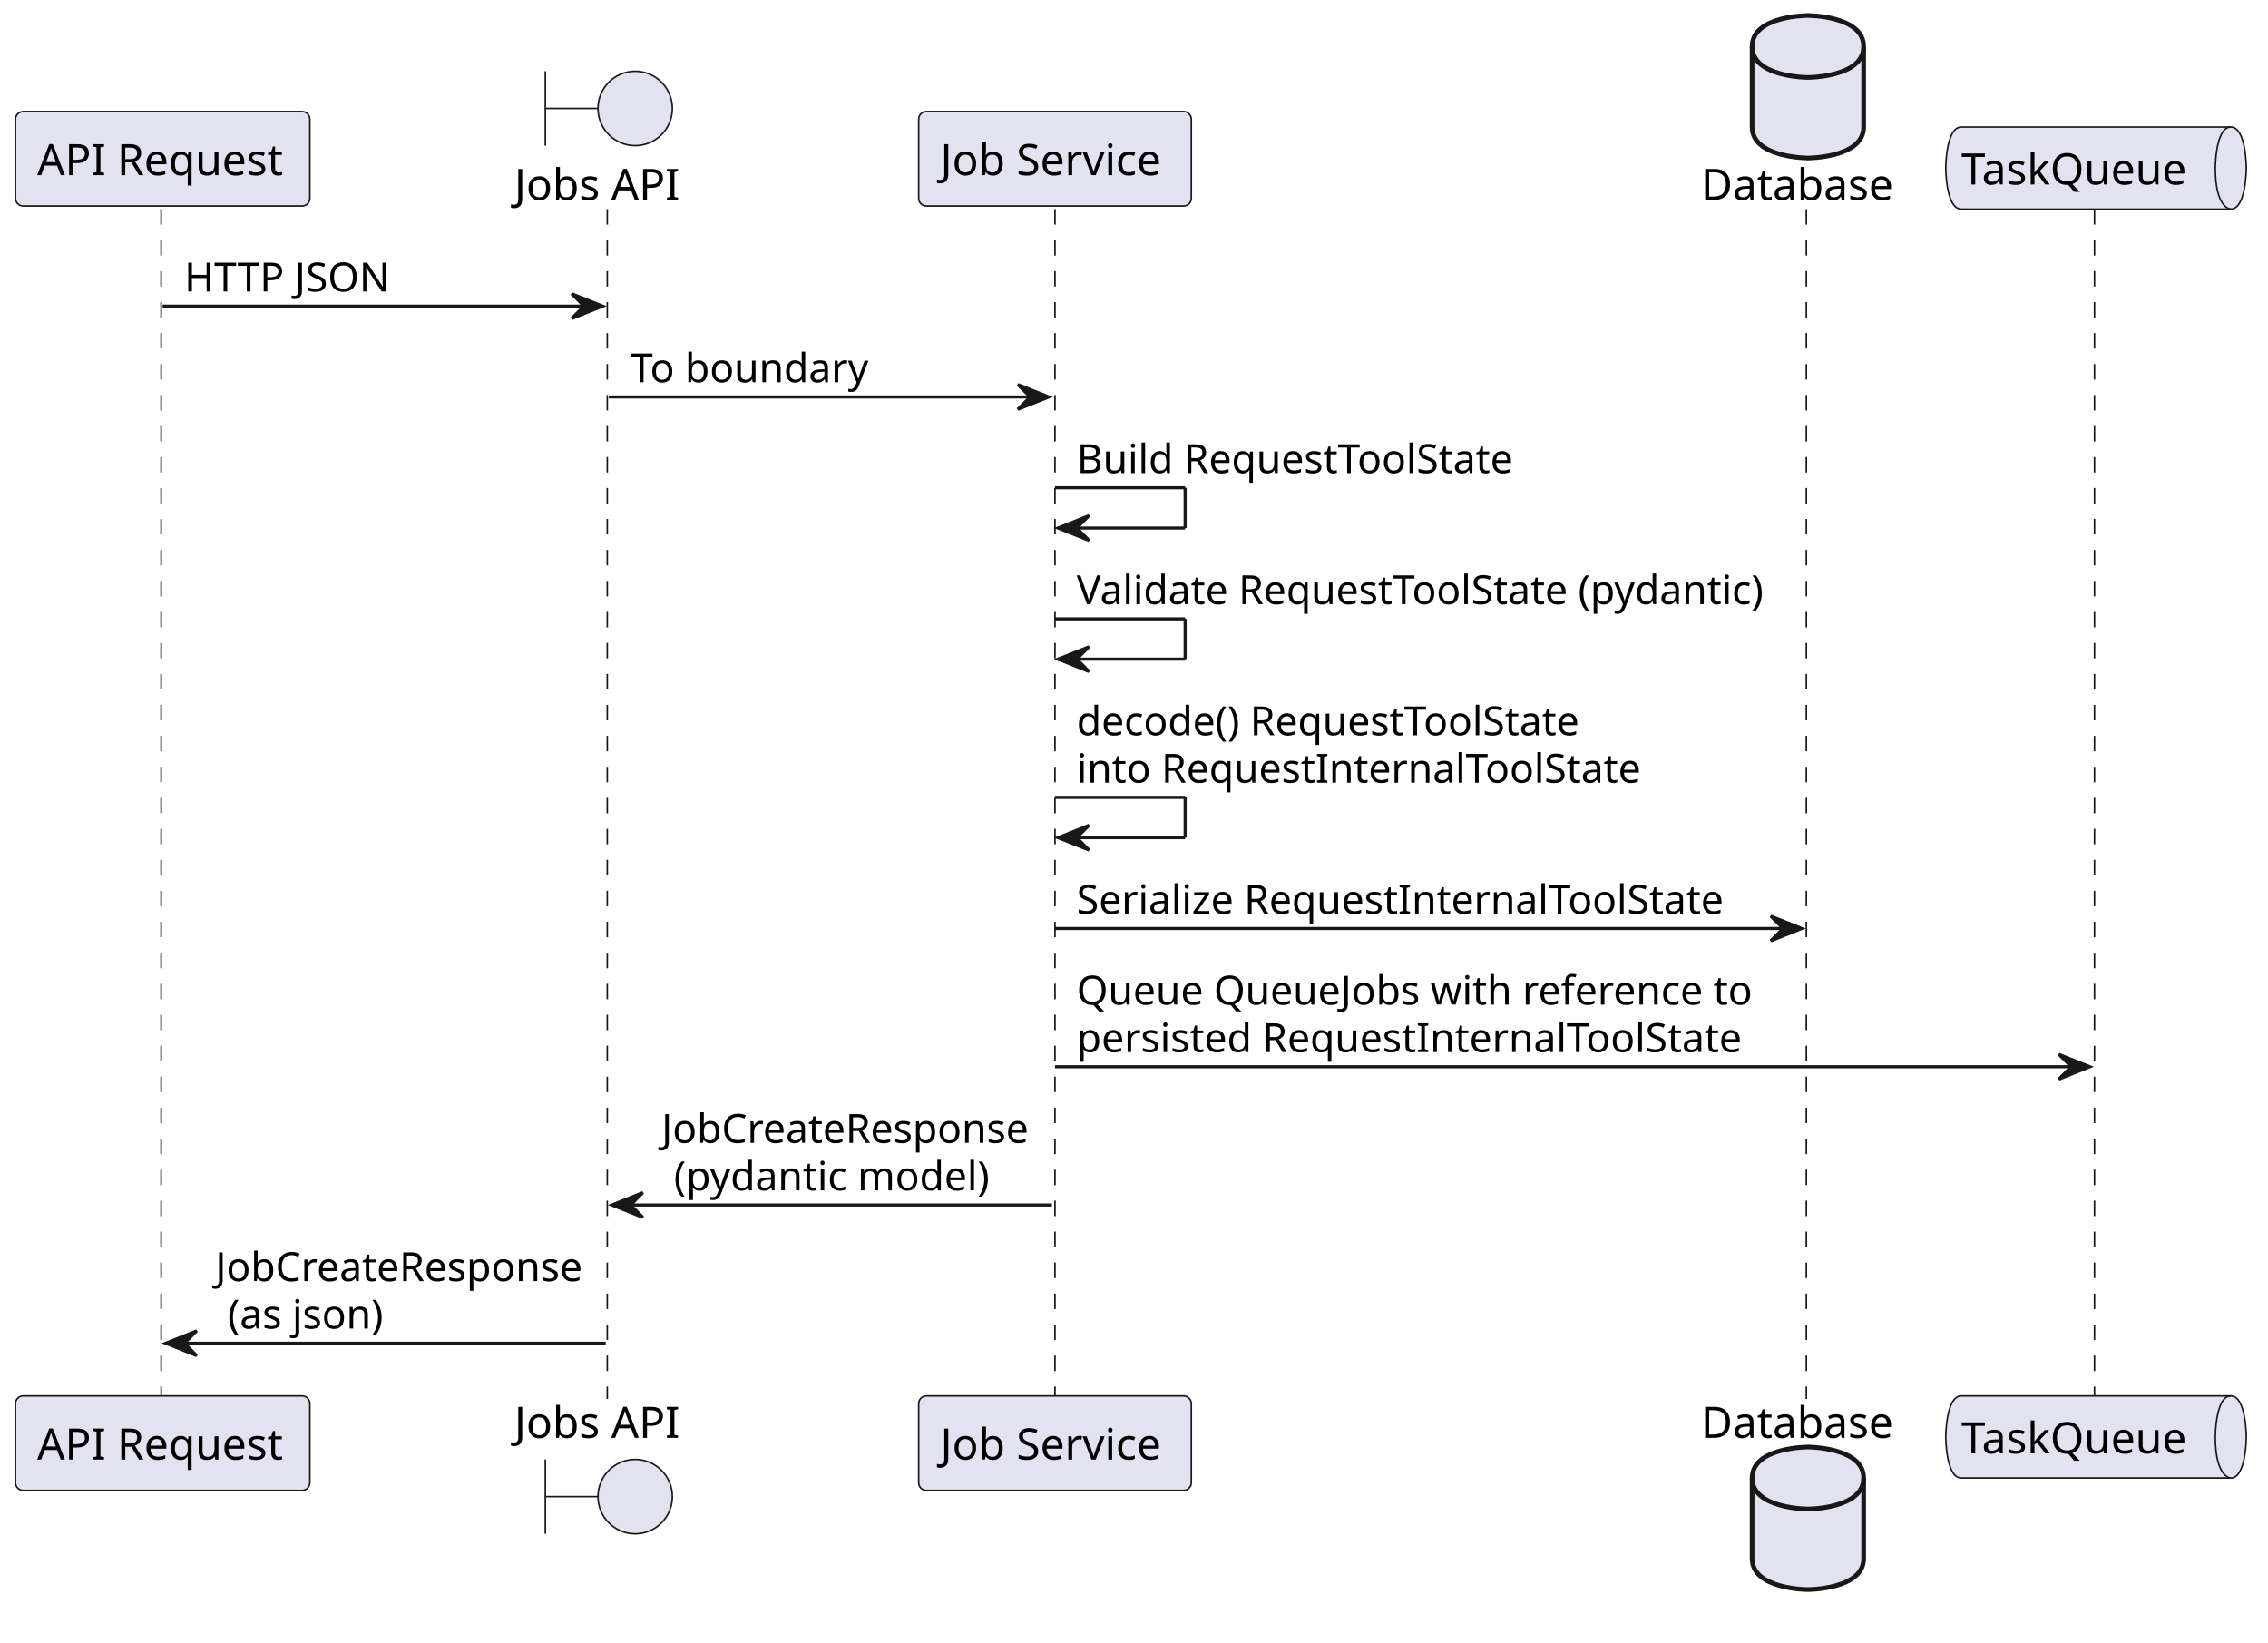
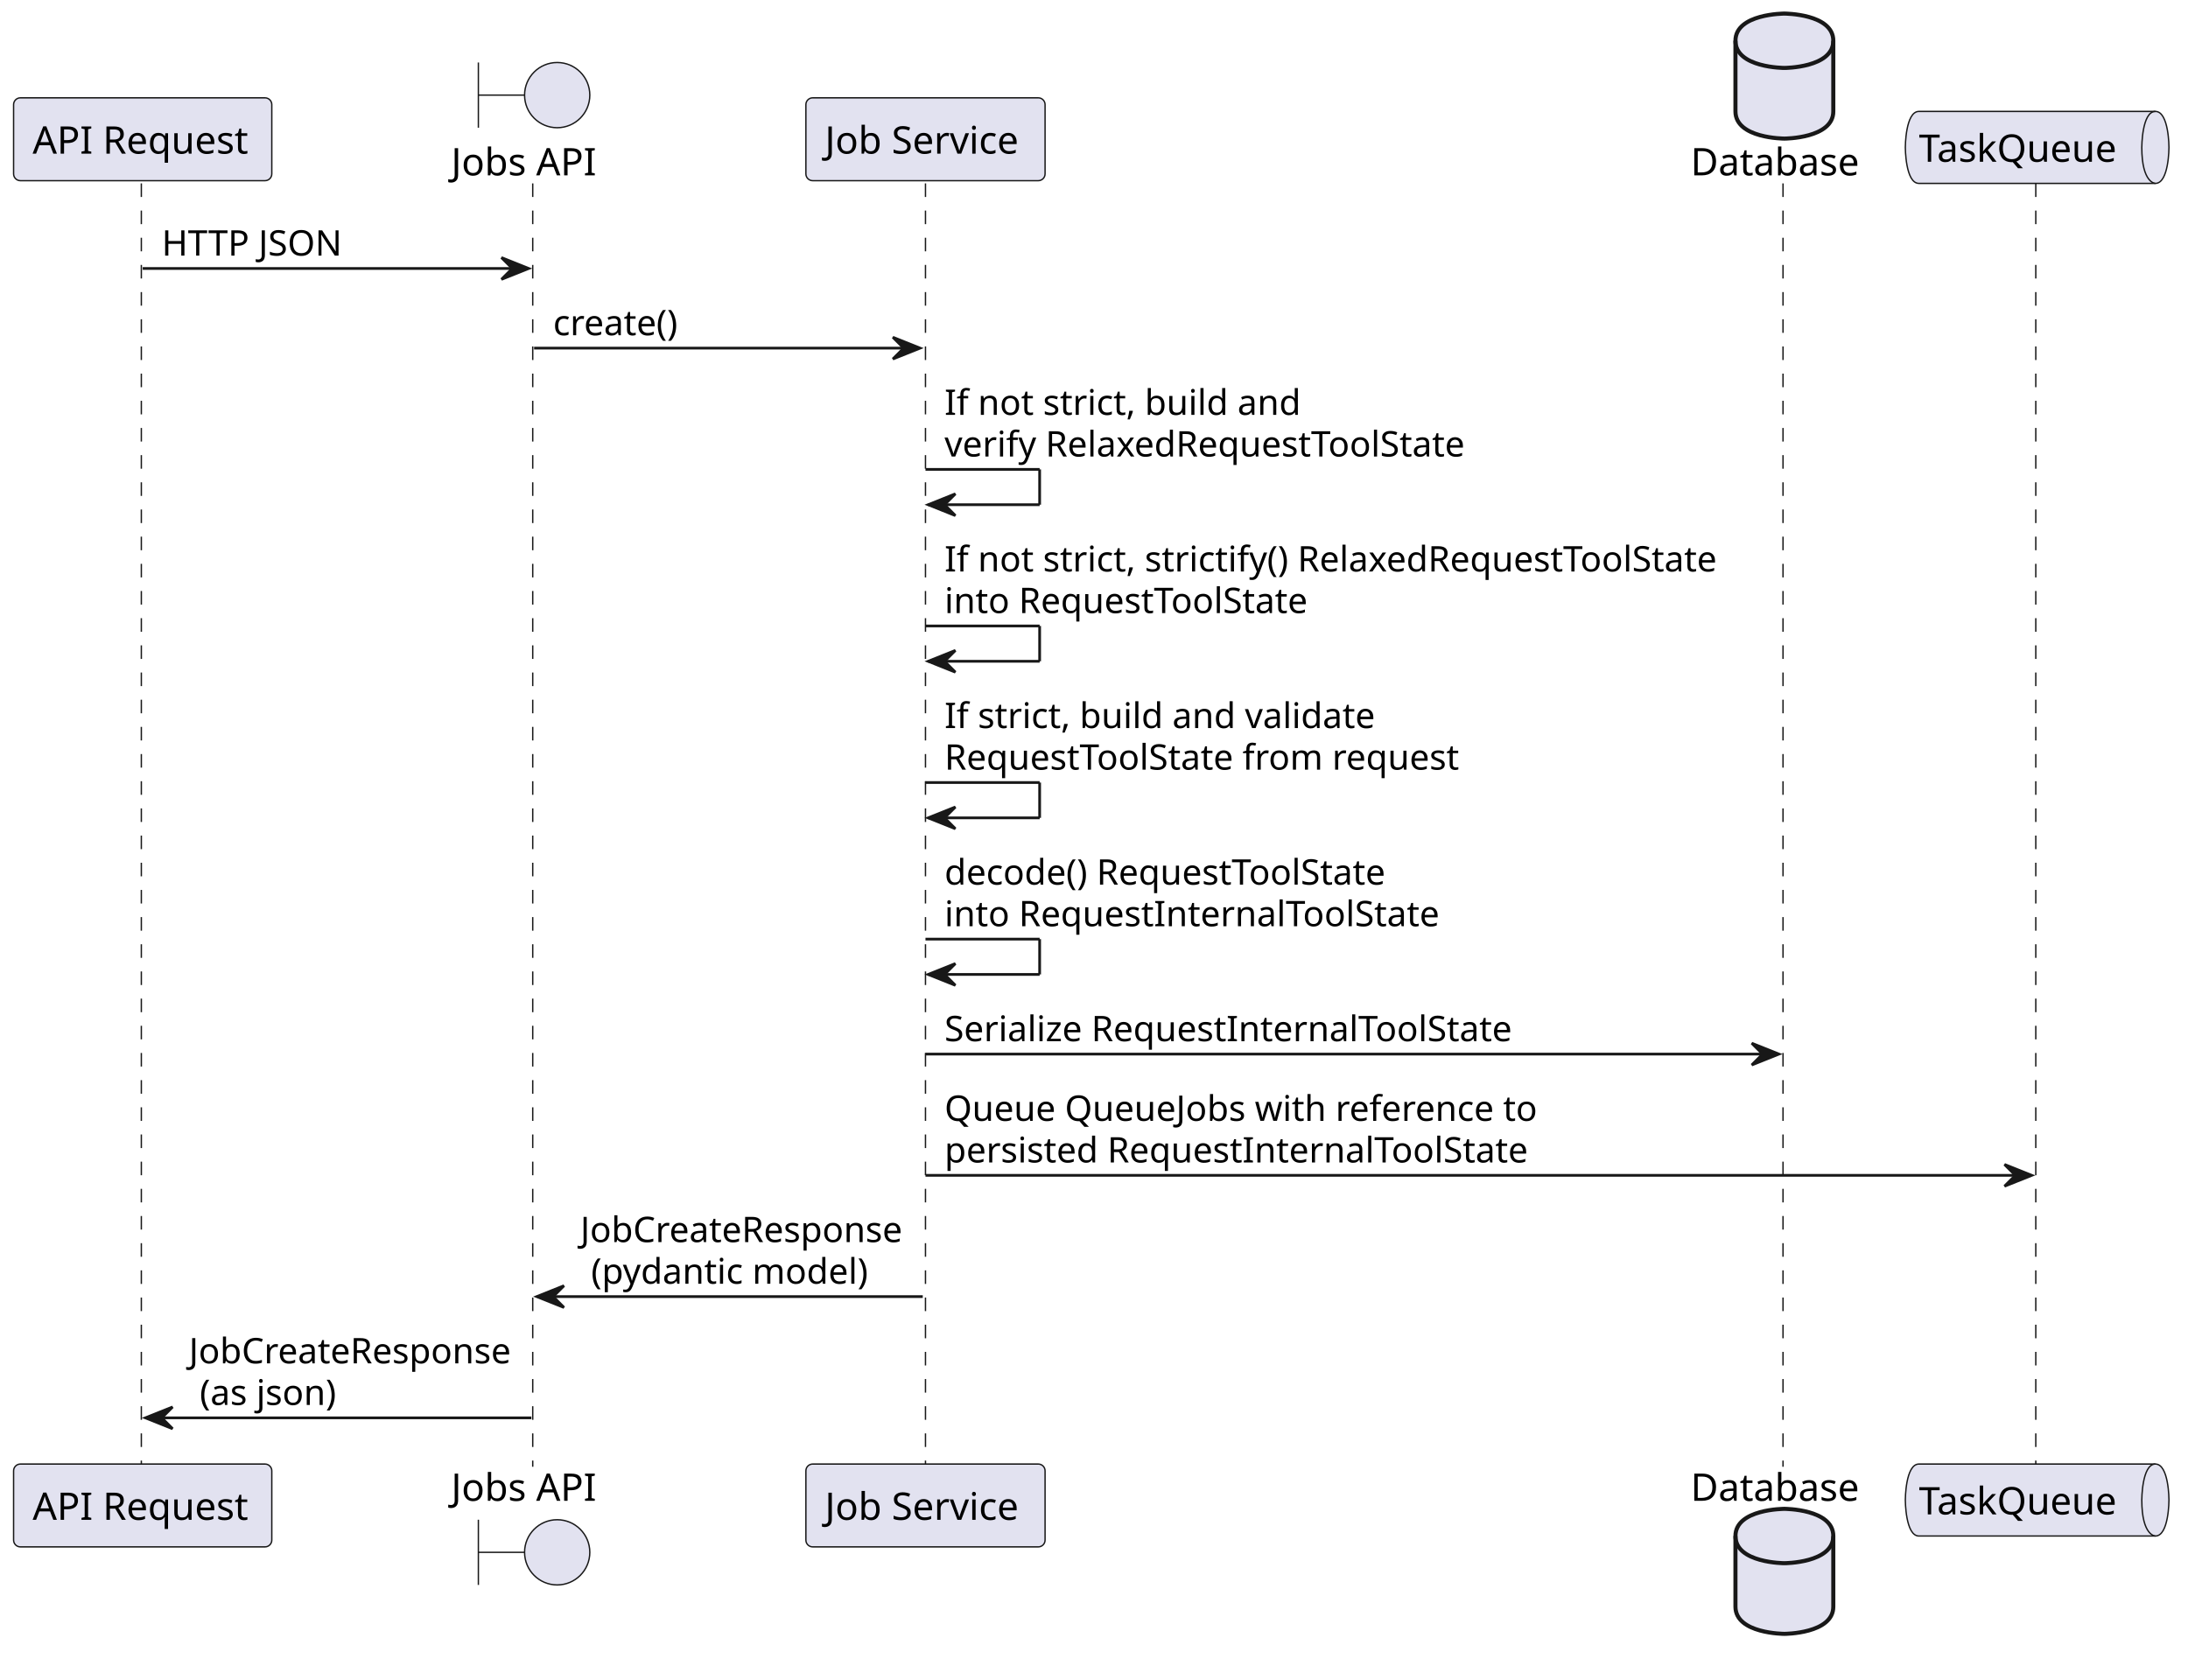
- <svg xmlns="http://www.w3.org/2000/svg" contentStyleType="text/css" height="530px" preserveAspectRatio="none" style="width:732px;height:530px;background:#FFFFFF;" version="1.1" viewBox="0 0 732 530" width="732px" zoomAndPan="magnify">
+ <svg xmlns="http://www.w3.org/2000/svg" contentStyleType="text/css" height="618px" preserveAspectRatio="none" style="width:805px;height:618px;background:#FFFFFF;" version="1.1" viewBox="0 0 805 618" width="805px" zoomAndPan="magnify">
  <defs />
  <g>
-     <line style="stroke:#181818;stroke-width:0.5;stroke-dasharray:5.0,5.0;" x1="52" x2="52" y1="67.488" y2="451.525" />
-     <line style="stroke:#181818;stroke-width:0.5;stroke-dasharray:5.0,5.0;" x1="196" x2="196" y1="67.488" y2="451.525" />
-     <line style="stroke:#181818;stroke-width:0.5;stroke-dasharray:5.0,5.0;" x1="340.5" x2="340.5" y1="67.488" y2="451.525" />
-     <line style="stroke:#181818;stroke-width:0.5;stroke-dasharray:5.0,5.0;" x1="583" x2="583" y1="67.488" y2="451.525" />
-     <line style="stroke:#181818;stroke-width:0.5;stroke-dasharray:5.0,5.0;" x1="676" x2="676" y1="67.488" y2="451.525" />
+     <line style="stroke:#181818;stroke-width:0.5;stroke-dasharray:5.0,5.0;" x1="52" x2="52" y1="67.488" y2="539.768" />
+     <line style="stroke:#181818;stroke-width:0.5;stroke-dasharray:5.0,5.0;" x1="196" x2="196" y1="67.488" y2="539.768" />
+     <line style="stroke:#181818;stroke-width:0.5;stroke-dasharray:5.0,5.0;" x1="340.5" x2="340.5" y1="67.488" y2="539.768" />
+     <line style="stroke:#181818;stroke-width:0.5;stroke-dasharray:5.0,5.0;" x1="656" x2="656" y1="67.488" y2="539.768" />
+     <line style="stroke:#181818;stroke-width:0.5;stroke-dasharray:5.0,5.0;" x1="749" x2="749" y1="67.488" y2="539.768" />
    <rect fill="#E2E2F0" height="30.488" rx="2.5" ry="2.5" style="stroke:#181818;stroke-width:0.5;" width="95" x="5" y="36" />
    <text fill="#000000" font-family="sans-serif" font-size="14" lengthAdjust="spacing" textLength="81" x="12" y="56.535">API Request</text>
-     <rect fill="#E2E2F0" height="30.488" rx="2.5" ry="2.5" style="stroke:#181818;stroke-width:0.5;" width="95" x="5" y="450.525" />
-     <text fill="#000000" font-family="sans-serif" font-size="14" lengthAdjust="spacing" textLength="81" x="12" y="471.06">API Request</text>
+     <rect fill="#E2E2F0" height="30.488" rx="2.5" ry="2.5" style="stroke:#181818;stroke-width:0.5;" width="95" x="5" y="538.768" />
+     <text fill="#000000" font-family="sans-serif" font-size="14" lengthAdjust="spacing" textLength="81" x="12" y="559.303">API Request</text>
    <text fill="#000000" font-family="sans-serif" font-size="14" lengthAdjust="spacing" textLength="55" x="166" y="64.535">Jobs API</text>
    <path d="M176,23 L176,47 M176,35 L193,35 " fill="none" style="stroke:#181818;stroke-width:0.5;" />
    <ellipse cx="205" cy="35" fill="#E2E2F0" rx="12" ry="12" style="stroke:#181818;stroke-width:0.5;" />
-     <text fill="#000000" font-family="sans-serif" font-size="14" lengthAdjust="spacing" textLength="55" x="166" y="464.06">Jobs API</text>
-     <path d="M176,471.014 L176,495.014 M176,483.014 L193,483.014 " fill="none" style="stroke:#181818;stroke-width:0.5;" />
-     <ellipse cx="205" cy="483.014" fill="#E2E2F0" rx="12" ry="12" style="stroke:#181818;stroke-width:0.5;" />
+     <text fill="#000000" font-family="sans-serif" font-size="14" lengthAdjust="spacing" textLength="55" x="166" y="552.303">Jobs API</text>
+     <path d="M176,559.256 L176,583.256 M176,571.256 L193,571.256 " fill="none" style="stroke:#181818;stroke-width:0.5;" />
+     <ellipse cx="205" cy="571.256" fill="#E2E2F0" rx="12" ry="12" style="stroke:#181818;stroke-width:0.5;" />
    <rect fill="#E2E2F0" height="30.488" rx="2.5" ry="2.5" style="stroke:#181818;stroke-width:0.5;" width="88" x="296.5" y="36" />
    <text fill="#000000" font-family="sans-serif" font-size="14" lengthAdjust="spacing" textLength="74" x="303.5" y="56.535">Job Service</text>
-     <rect fill="#E2E2F0" height="30.488" rx="2.5" ry="2.5" style="stroke:#181818;stroke-width:0.5;" width="88" x="296.5" y="450.525" />
-     <text fill="#000000" font-family="sans-serif" font-size="14" lengthAdjust="spacing" textLength="74" x="303.5" y="471.06">Job Service</text>
-     <text fill="#000000" font-family="sans-serif" font-size="14" lengthAdjust="spacing" textLength="63" x="549" y="64.535">Database</text>
-     <path d="M565.5,15 C565.5,5 583.5,5 583.5,5 C583.5,5 601.5,5 601.5,15 L601.5,41 C601.5,51 583.5,51 583.5,51 C583.5,51 565.5,51 565.5,41 L565.5,15 " fill="#E2E2F0" style="stroke:#181818;stroke-width:1.5;" />
-     <path d="M565.5,15 C565.5,25 583.5,25 583.5,25 C583.5,25 601.5,25 601.5,15 " fill="none" style="stroke:#181818;stroke-width:1.5;" />
-     <text fill="#000000" font-family="sans-serif" font-size="14" lengthAdjust="spacing" textLength="63" x="549" y="464.06">Database</text>
-     <path d="M565.5,477.014 C565.5,467.014 583.5,467.014 583.5,467.014 C583.5,467.014 601.5,467.014 601.5,477.014 L601.5,503.014 C601.5,513.014 583.5,513.014 583.5,513.014 C583.5,513.014 565.5,513.014 565.5,503.014 L565.5,477.014 " fill="#E2E2F0" style="stroke:#181818;stroke-width:1.5;" />
-     <path d="M565.5,477.014 C565.5,487.014 583.5,487.014 583.5,487.014 C583.5,487.014 601.5,487.014 601.5,477.014 " fill="none" style="stroke:#181818;stroke-width:1.5;" />
-     <path d="M633,41 L720,41 C725,41 725,54.244 725,54.244 C725,54.244 725,67.488 720,67.488 L633,67.488 C628,67.488 628,54.244 628,54.244 C628,54.244 628,41 633,41 " fill="#E2E2F0" style="stroke:#181818;stroke-width:0.5;" />
-     <path d="M720,41 C715,41 715,54.244 715,54.244 C715,67.488 720,67.488 720,67.488 " fill="none" style="stroke:#181818;stroke-width:0.5;" />
-     <text fill="#000000" font-family="sans-serif" font-size="14" lengthAdjust="spacing" textLength="77" x="633" y="59.535">TaskQueue</text>
-     <path d="M633,450.525 L720,450.525 C725,450.525 725,463.769 725,463.769 C725,463.769 725,477.014 720,477.014 L633,477.014 C628,477.014 628,463.769 628,463.769 C628,463.769 628,450.525 633,450.525 " fill="#E2E2F0" style="stroke:#181818;stroke-width:0.5;" />
-     <path d="M720,450.525 C715,450.525 715,463.769 715,463.769 C715,477.014 720,477.014 720,477.014 " fill="none" style="stroke:#181818;stroke-width:0.5;" />
-     <text fill="#000000" font-family="sans-serif" font-size="14" lengthAdjust="spacing" textLength="77" x="633" y="469.06">TaskQueue</text>
+     <rect fill="#E2E2F0" height="30.488" rx="2.5" ry="2.5" style="stroke:#181818;stroke-width:0.5;" width="88" x="296.5" y="538.768" />
+     <text fill="#000000" font-family="sans-serif" font-size="14" lengthAdjust="spacing" textLength="74" x="303.5" y="559.303">Job Service</text>
+     <text fill="#000000" font-family="sans-serif" font-size="14" lengthAdjust="spacing" textLength="63" x="622" y="64.535">Database</text>
+     <path d="M638.5,15 C638.5,5 656.5,5 656.5,5 C656.5,5 674.5,5 674.5,15 L674.5,41 C674.5,51 656.5,51 656.5,51 C656.5,51 638.5,51 638.5,41 L638.5,15 " fill="#E2E2F0" style="stroke:#181818;stroke-width:1.5;" />
+     <path d="M638.5,15 C638.5,25 656.5,25 656.5,25 C656.5,25 674.5,25 674.5,15 " fill="none" style="stroke:#181818;stroke-width:1.5;" />
+     <text fill="#000000" font-family="sans-serif" font-size="14" lengthAdjust="spacing" textLength="63" x="622" y="552.303">Database</text>
+     <path d="M638.5,565.256 C638.5,555.256 656.5,555.256 656.5,555.256 C656.5,555.256 674.5,555.256 674.5,565.256 L674.5,591.256 C674.5,601.256 656.5,601.256 656.5,601.256 C656.5,601.256 638.5,601.256 638.5,591.256 L638.5,565.256 " fill="#E2E2F0" style="stroke:#181818;stroke-width:1.5;" />
+     <path d="M638.5,565.256 C638.5,575.256 656.5,575.256 656.5,575.256 C656.5,575.256 674.5,575.256 674.5,565.256 " fill="none" style="stroke:#181818;stroke-width:1.5;" />
+     <path d="M706,41 L793,41 C798,41 798,54.244 798,54.244 C798,54.244 798,67.488 793,67.488 L706,67.488 C701,67.488 701,54.244 701,54.244 C701,54.244 701,41 706,41 " fill="#E2E2F0" style="stroke:#181818;stroke-width:0.5;" />
+     <path d="M793,41 C788,41 788,54.244 788,54.244 C788,67.488 793,67.488 793,67.488 " fill="none" style="stroke:#181818;stroke-width:0.5;" />
+     <text fill="#000000" font-family="sans-serif" font-size="14" lengthAdjust="spacing" textLength="77" x="706" y="59.535">TaskQueue</text>
+     <path d="M706,538.768 L793,538.768 C798,538.768 798,552.012 798,552.012 C798,552.012 798,565.256 793,565.256 L706,565.256 C701,565.256 701,552.012 701,552.012 C701,552.012 701,538.768 706,538.768 " fill="#E2E2F0" style="stroke:#181818;stroke-width:0.5;" />
+     <path d="M793,538.768 C788,538.768 788,552.012 788,552.012 C788,565.256 793,565.256 793,565.256 " fill="none" style="stroke:#181818;stroke-width:0.5;" />
+     <text fill="#000000" font-family="sans-serif" font-size="14" lengthAdjust="spacing" textLength="77" x="706" y="557.303">TaskQueue</text>
    <polygon fill="#181818" points="184.5,94.799,194.5,98.799,184.5,102.799,188.5,98.799" style="stroke:#181818;stroke-width:1.0;" />
    <line style="stroke:#181818;stroke-width:1.0;" x1="52.5" x2="190.5" y1="98.799" y2="98.799" />
    <text fill="#000000" font-family="sans-serif" font-size="13" lengthAdjust="spacing" textLength="68" x="59.5" y="94.057">HTTP JSON</text>
    <polygon fill="#181818" points="328.5,124.109,338.5,128.109,328.5,132.109,332.5,128.109" style="stroke:#181818;stroke-width:1.0;" />
    <line style="stroke:#181818;stroke-width:1.0;" x1="196.5" x2="334.5" y1="128.109" y2="128.109" />
-     <text fill="#000000" font-family="sans-serif" font-size="13" lengthAdjust="spacing" textLength="79" x="203.5" y="123.367">To boundary</text>
-     <line style="stroke:#181818;stroke-width:1.0;" x1="340.5" x2="382.5" y1="157.42" y2="157.42" />
-     <line style="stroke:#181818;stroke-width:1.0;" x1="382.5" x2="382.5" y1="157.42" y2="170.42" />
-     <line style="stroke:#181818;stroke-width:1.0;" x1="341.5" x2="382.5" y1="170.42" y2="170.42" />
-     <polygon fill="#181818" points="351.5,166.42,341.5,170.42,351.5,174.42,347.5,170.42" style="stroke:#181818;stroke-width:1.0;" />
-     <text fill="#000000" font-family="sans-serif" font-size="13" lengthAdjust="spacing" textLength="144" x="347.5" y="152.678">Build RequestToolState</text>
-     <line style="stroke:#181818;stroke-width:1.0;" x1="340.5" x2="382.5" y1="199.731" y2="199.731" />
-     <line style="stroke:#181818;stroke-width:1.0;" x1="382.5" x2="382.5" y1="199.731" y2="212.731" />
-     <line style="stroke:#181818;stroke-width:1.0;" x1="341.5" x2="382.5" y1="212.731" y2="212.731" />
-     <polygon fill="#181818" points="351.5,208.731,341.5,212.731,351.5,216.731,347.5,212.731" style="stroke:#181818;stroke-width:1.0;" />
-     <text fill="#000000" font-family="sans-serif" font-size="13" lengthAdjust="spacing" textLength="229" x="347.5" y="194.988">Validate RequestToolState (pydantic)</text>
-     <line style="stroke:#181818;stroke-width:1.0;" x1="340.5" x2="382.5" y1="257.352" y2="257.352" />
-     <line style="stroke:#181818;stroke-width:1.0;" x1="382.5" x2="382.5" y1="257.352" y2="270.352" />
-     <line style="stroke:#181818;stroke-width:1.0;" x1="341.5" x2="382.5" y1="270.352" y2="270.352" />
-     <polygon fill="#181818" points="351.5,266.352,341.5,270.352,351.5,274.352,347.5,270.352" style="stroke:#181818;stroke-width:1.0;" />
-     <text fill="#000000" font-family="sans-serif" font-size="13" lengthAdjust="spacing" textLength="166" x="347.5" y="237.299">decode() RequestToolState</text>
-     <text fill="#000000" font-family="sans-serif" font-size="13" lengthAdjust="spacing" textLength="186" x="347.5" y="252.609">into RequestInternalToolState</text>
-     <polygon fill="#181818" points="571.5,295.662,581.5,299.662,571.5,303.662,575.5,299.662" style="stroke:#181818;stroke-width:1.0;" />
-     <line style="stroke:#181818;stroke-width:1.0;" x1="340.5" x2="577.5" y1="299.662" y2="299.662" />
-     <text fill="#000000" font-family="sans-serif" font-size="13" lengthAdjust="spacing" textLength="213" x="347.5" y="294.92">Serialize RequestInternalToolState</text>
-     <polygon fill="#181818" points="664.5,340.283,674.5,344.283,664.5,348.283,668.5,344.283" style="stroke:#181818;stroke-width:1.0;" />
-     <line style="stroke:#181818;stroke-width:1.0;" x1="340.5" x2="670.5" y1="344.283" y2="344.283" />
-     <text fill="#000000" font-family="sans-serif" font-size="13" lengthAdjust="spacing" textLength="221" x="347.5" y="324.231">Queue QueueJobs with reference to</text>
-     <text fill="#000000" font-family="sans-serif" font-size="13" lengthAdjust="spacing" textLength="219" x="347.5" y="339.541">persisted RequestInternalToolState</text>
-     <polygon fill="#181818" points="207.5,384.904,197.5,388.904,207.5,392.904,203.5,388.904" style="stroke:#181818;stroke-width:1.0;" />
-     <line style="stroke:#181818;stroke-width:1.0;" x1="201.5" x2="339.5" y1="388.904" y2="388.904" />
-     <text fill="#000000" font-family="sans-serif" font-size="13" lengthAdjust="spacing" textLength="120" x="213.5" y="368.852">JobCreateResponse</text>
-     <text fill="#000000" font-family="sans-serif" font-size="13" lengthAdjust="spacing" textLength="105" x="217.5" y="384.162">(pydantic model)</text>
-     <polygon fill="#181818" points="63.5,429.525,53.5,433.525,63.5,437.525,59.5,433.525" style="stroke:#181818;stroke-width:1.0;" />
-     <line style="stroke:#181818;stroke-width:1.0;" x1="57.5" x2="195.5" y1="433.525" y2="433.525" />
-     <text fill="#000000" font-family="sans-serif" font-size="13" lengthAdjust="spacing" textLength="120" x="69.5" y="413.473">JobCreateResponse</text>
-     <text fill="#000000" font-family="sans-serif" font-size="13" lengthAdjust="spacing" textLength="53" x="73.5" y="428.783">(as json)</text>
+     <text fill="#000000" font-family="sans-serif" font-size="13" lengthAdjust="spacing" textLength="46" x="203.5" y="123.367">create()</text>
+     <line style="stroke:#181818;stroke-width:1.0;" x1="340.5" x2="382.5" y1="172.731" y2="172.731" />
+     <line style="stroke:#181818;stroke-width:1.0;" x1="382.5" x2="382.5" y1="172.731" y2="185.731" />
+     <line style="stroke:#181818;stroke-width:1.0;" x1="341.5" x2="382.5" y1="185.731" y2="185.731" />
+     <polygon fill="#181818" points="351.5,181.731,341.5,185.731,351.5,189.731,347.5,185.731" style="stroke:#181818;stroke-width:1.0;" />
+     <text fill="#000000" font-family="sans-serif" font-size="13" lengthAdjust="spacing" textLength="138" x="347.5" y="152.678">If not strict, build and</text>
+     <text fill="#000000" font-family="sans-serif" font-size="13" lengthAdjust="spacing" textLength="197" x="347.5" y="167.988">verify RelaxedRequestToolState</text>
+     <line style="stroke:#181818;stroke-width:1.0;" x1="340.5" x2="382.5" y1="230.352" y2="230.352" />
+     <line style="stroke:#181818;stroke-width:1.0;" x1="382.5" x2="382.5" y1="230.352" y2="243.352" />
+     <line style="stroke:#181818;stroke-width:1.0;" x1="341.5" x2="382.5" y1="243.352" y2="243.352" />
+     <polygon fill="#181818" points="351.5,239.352,341.5,243.352,351.5,247.352,347.5,243.352" style="stroke:#181818;stroke-width:1.0;" />
+     <text fill="#000000" font-family="sans-serif" font-size="13" lengthAdjust="spacing" textLength="298" x="347.5" y="210.299">If not strict, strictify() RelaxedRequestToolState</text>
+     <text fill="#000000" font-family="sans-serif" font-size="13" lengthAdjust="spacing" textLength="138" x="347.5" y="225.609">into RequestToolState</text>
+     <line style="stroke:#181818;stroke-width:1.0;" x1="340.5" x2="382.5" y1="287.973" y2="287.973" />
+     <line style="stroke:#181818;stroke-width:1.0;" x1="382.5" x2="382.5" y1="287.973" y2="300.973" />
+     <line style="stroke:#181818;stroke-width:1.0;" x1="341.5" x2="382.5" y1="300.973" y2="300.973" />
+     <polygon fill="#181818" points="351.5,296.973,341.5,300.973,351.5,304.973,347.5,300.973" style="stroke:#181818;stroke-width:1.0;" />
+     <text fill="#000000" font-family="sans-serif" font-size="13" lengthAdjust="spacing" textLength="166" x="347.5" y="267.92">If strict, build and validate</text>
+     <text fill="#000000" font-family="sans-serif" font-size="13" lengthAdjust="spacing" textLength="194" x="347.5" y="283.231">RequestToolState from request</text>
+     <line style="stroke:#181818;stroke-width:1.0;" x1="340.5" x2="382.5" y1="345.594" y2="345.594" />
+     <line style="stroke:#181818;stroke-width:1.0;" x1="382.5" x2="382.5" y1="345.594" y2="358.594" />
+     <line style="stroke:#181818;stroke-width:1.0;" x1="341.5" x2="382.5" y1="358.594" y2="358.594" />
+     <polygon fill="#181818" points="351.5,354.594,341.5,358.594,351.5,362.594,347.5,358.594" style="stroke:#181818;stroke-width:1.0;" />
+     <text fill="#000000" font-family="sans-serif" font-size="13" lengthAdjust="spacing" textLength="166" x="347.5" y="325.541">decode() RequestToolState</text>
+     <text fill="#000000" font-family="sans-serif" font-size="13" lengthAdjust="spacing" textLength="186" x="347.5" y="340.852">into RequestInternalToolState</text>
+     <polygon fill="#181818" points="644.5,383.904,654.5,387.904,644.5,391.904,648.5,387.904" style="stroke:#181818;stroke-width:1.0;" />
+     <line style="stroke:#181818;stroke-width:1.0;" x1="340.5" x2="650.5" y1="387.904" y2="387.904" />
+     <text fill="#000000" font-family="sans-serif" font-size="13" lengthAdjust="spacing" textLength="213" x="347.5" y="383.162">Serialize RequestInternalToolState</text>
+     <polygon fill="#181818" points="737.5,428.525,747.5,432.525,737.5,436.525,741.5,432.525" style="stroke:#181818;stroke-width:1.0;" />
+     <line style="stroke:#181818;stroke-width:1.0;" x1="340.5" x2="743.5" y1="432.525" y2="432.525" />
+     <text fill="#000000" font-family="sans-serif" font-size="13" lengthAdjust="spacing" textLength="221" x="347.5" y="412.473">Queue QueueJobs with reference to</text>
+     <text fill="#000000" font-family="sans-serif" font-size="13" lengthAdjust="spacing" textLength="219" x="347.5" y="427.783">persisted RequestInternalToolState</text>
+     <polygon fill="#181818" points="207.5,473.147,197.5,477.147,207.5,481.147,203.5,477.147" style="stroke:#181818;stroke-width:1.0;" />
+     <line style="stroke:#181818;stroke-width:1.0;" x1="201.5" x2="339.5" y1="477.147" y2="477.147" />
+     <text fill="#000000" font-family="sans-serif" font-size="13" lengthAdjust="spacing" textLength="120" x="213.5" y="457.094">JobCreateResponse</text>
+     <text fill="#000000" font-family="sans-serif" font-size="13" lengthAdjust="spacing" textLength="105" x="217.5" y="472.404">(pydantic model)</text>
+     <polygon fill="#181818" points="63.5,517.768,53.5,521.768,63.5,525.768,59.5,521.768" style="stroke:#181818;stroke-width:1.0;" />
+     <line style="stroke:#181818;stroke-width:1.0;" x1="57.5" x2="195.5" y1="521.768" y2="521.768" />
+     <text fill="#000000" font-family="sans-serif" font-size="13" lengthAdjust="spacing" textLength="120" x="69.5" y="501.715">JobCreateResponse</text>
+     <text fill="#000000" font-family="sans-serif" font-size="13" lengthAdjust="spacing" textLength="53" x="73.5" y="517.025">(as json)</text>
  </g>
</svg>
